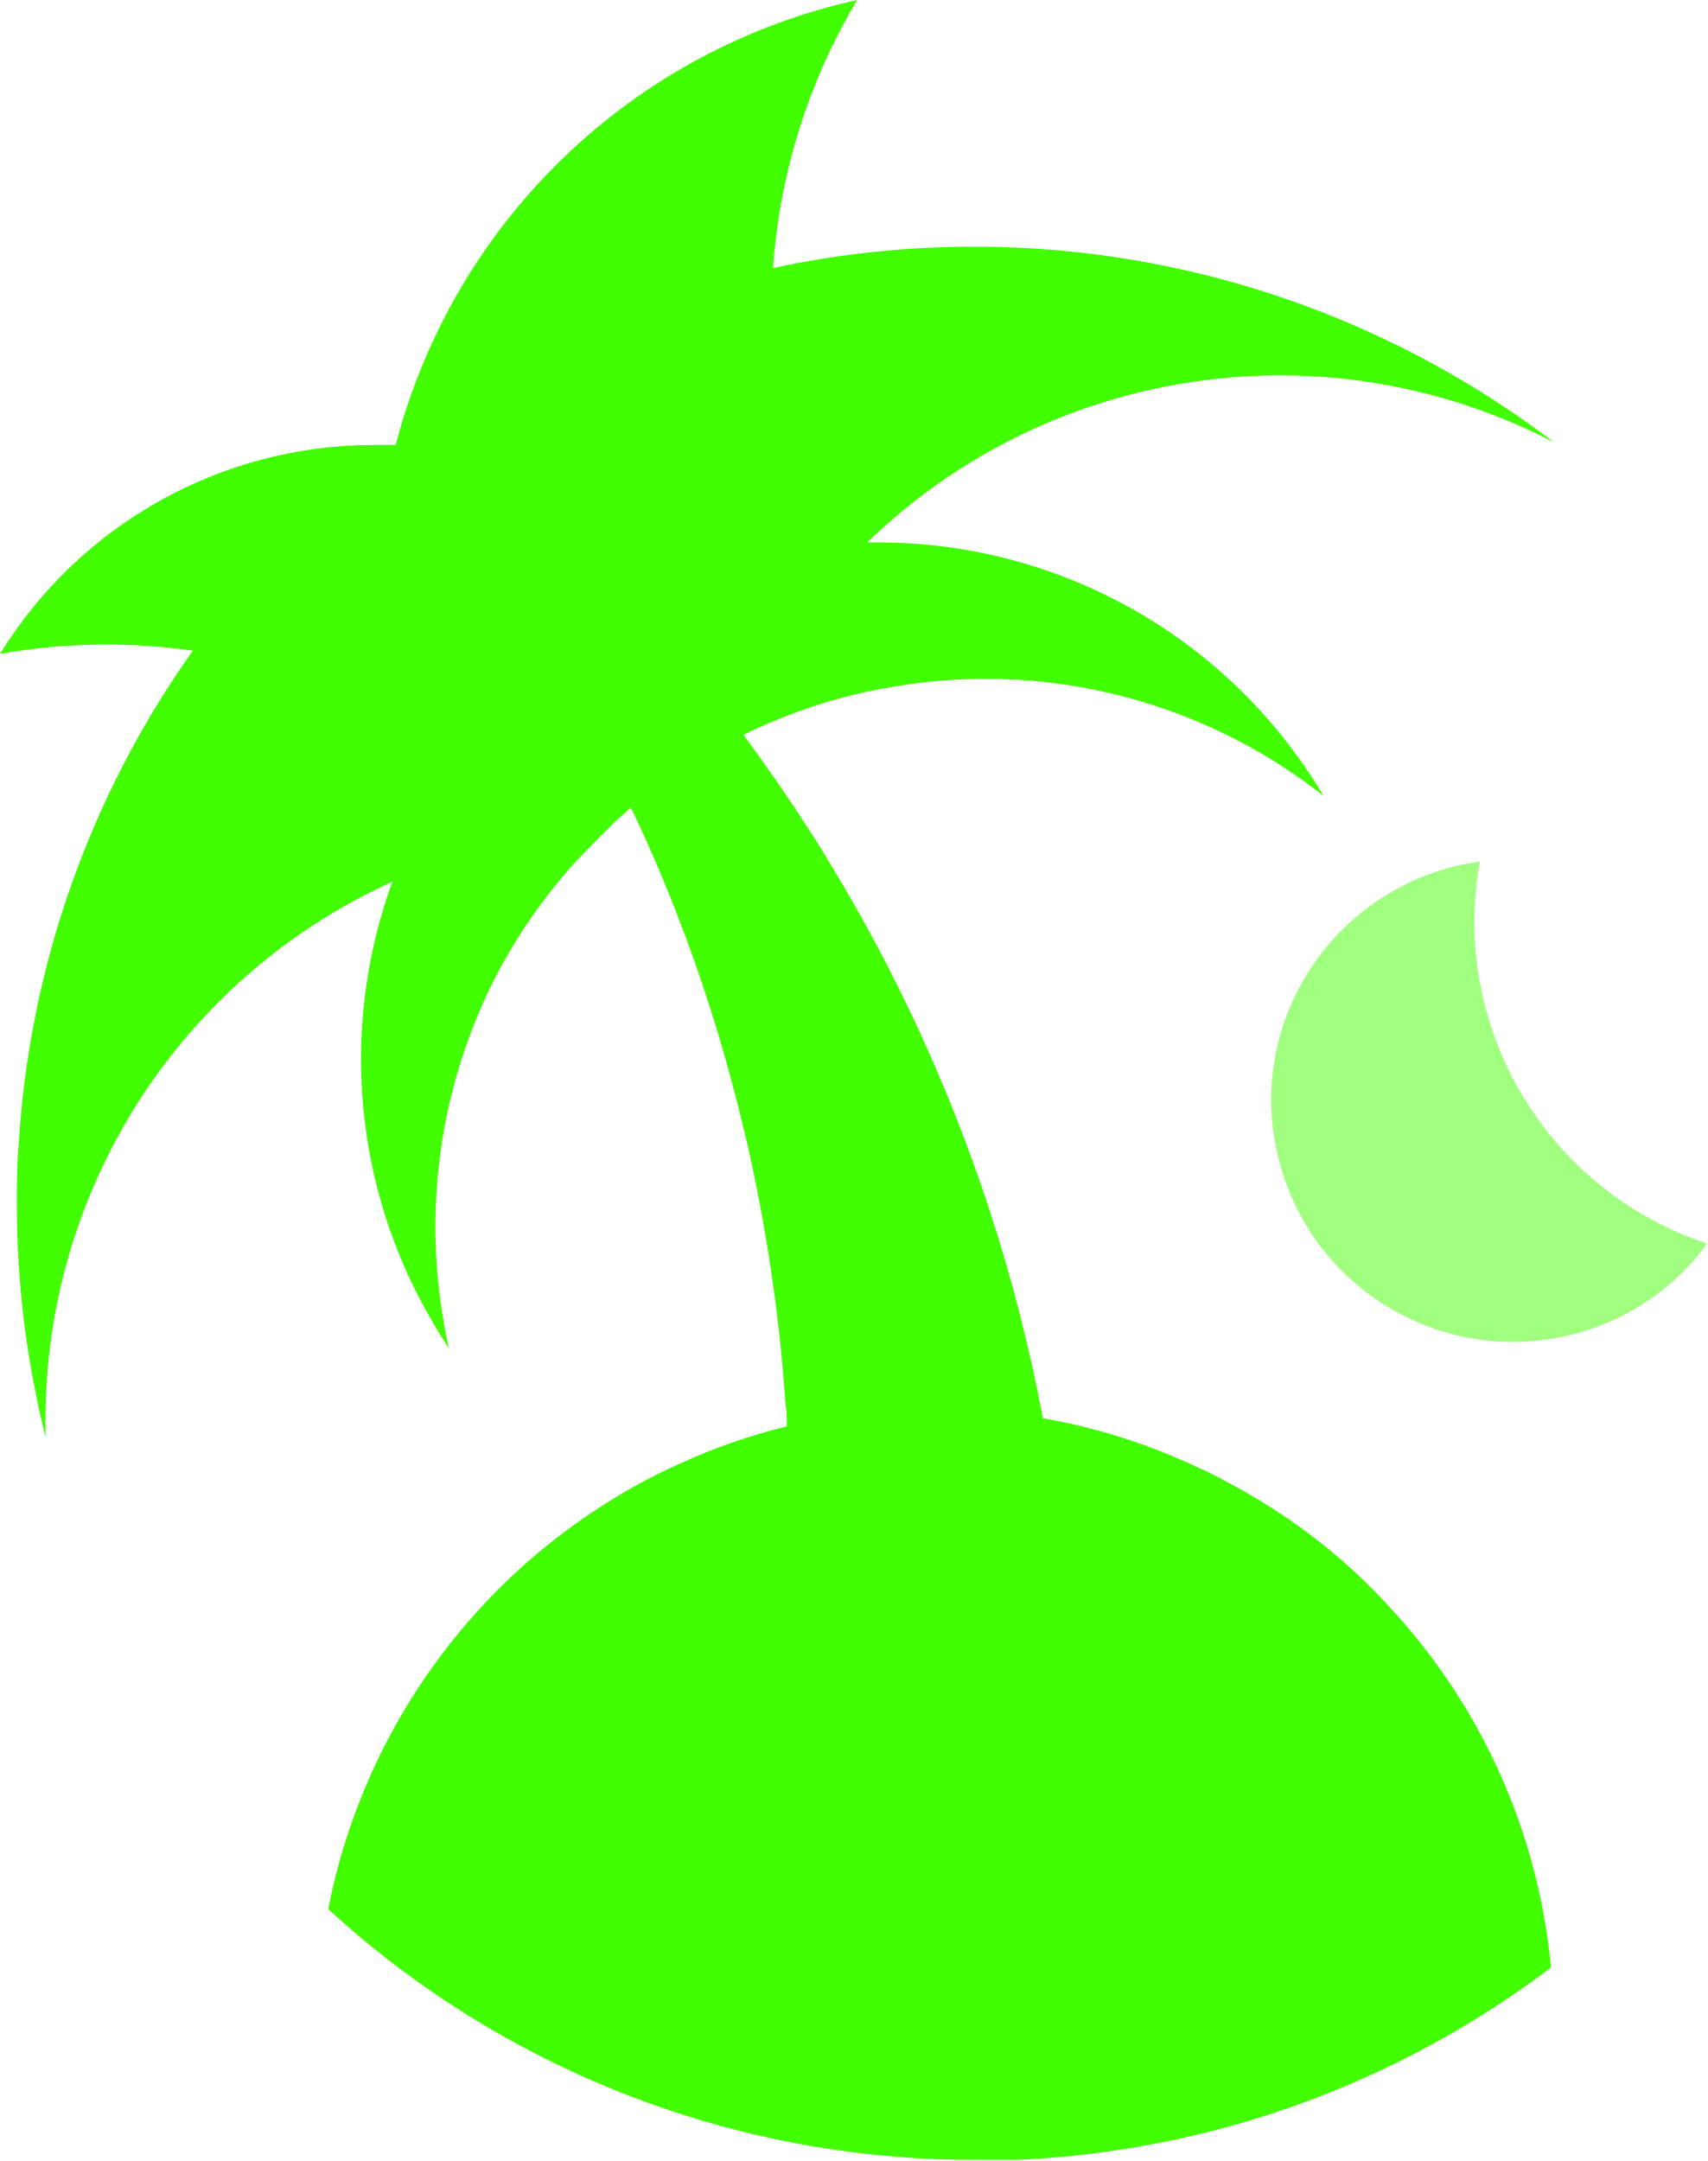
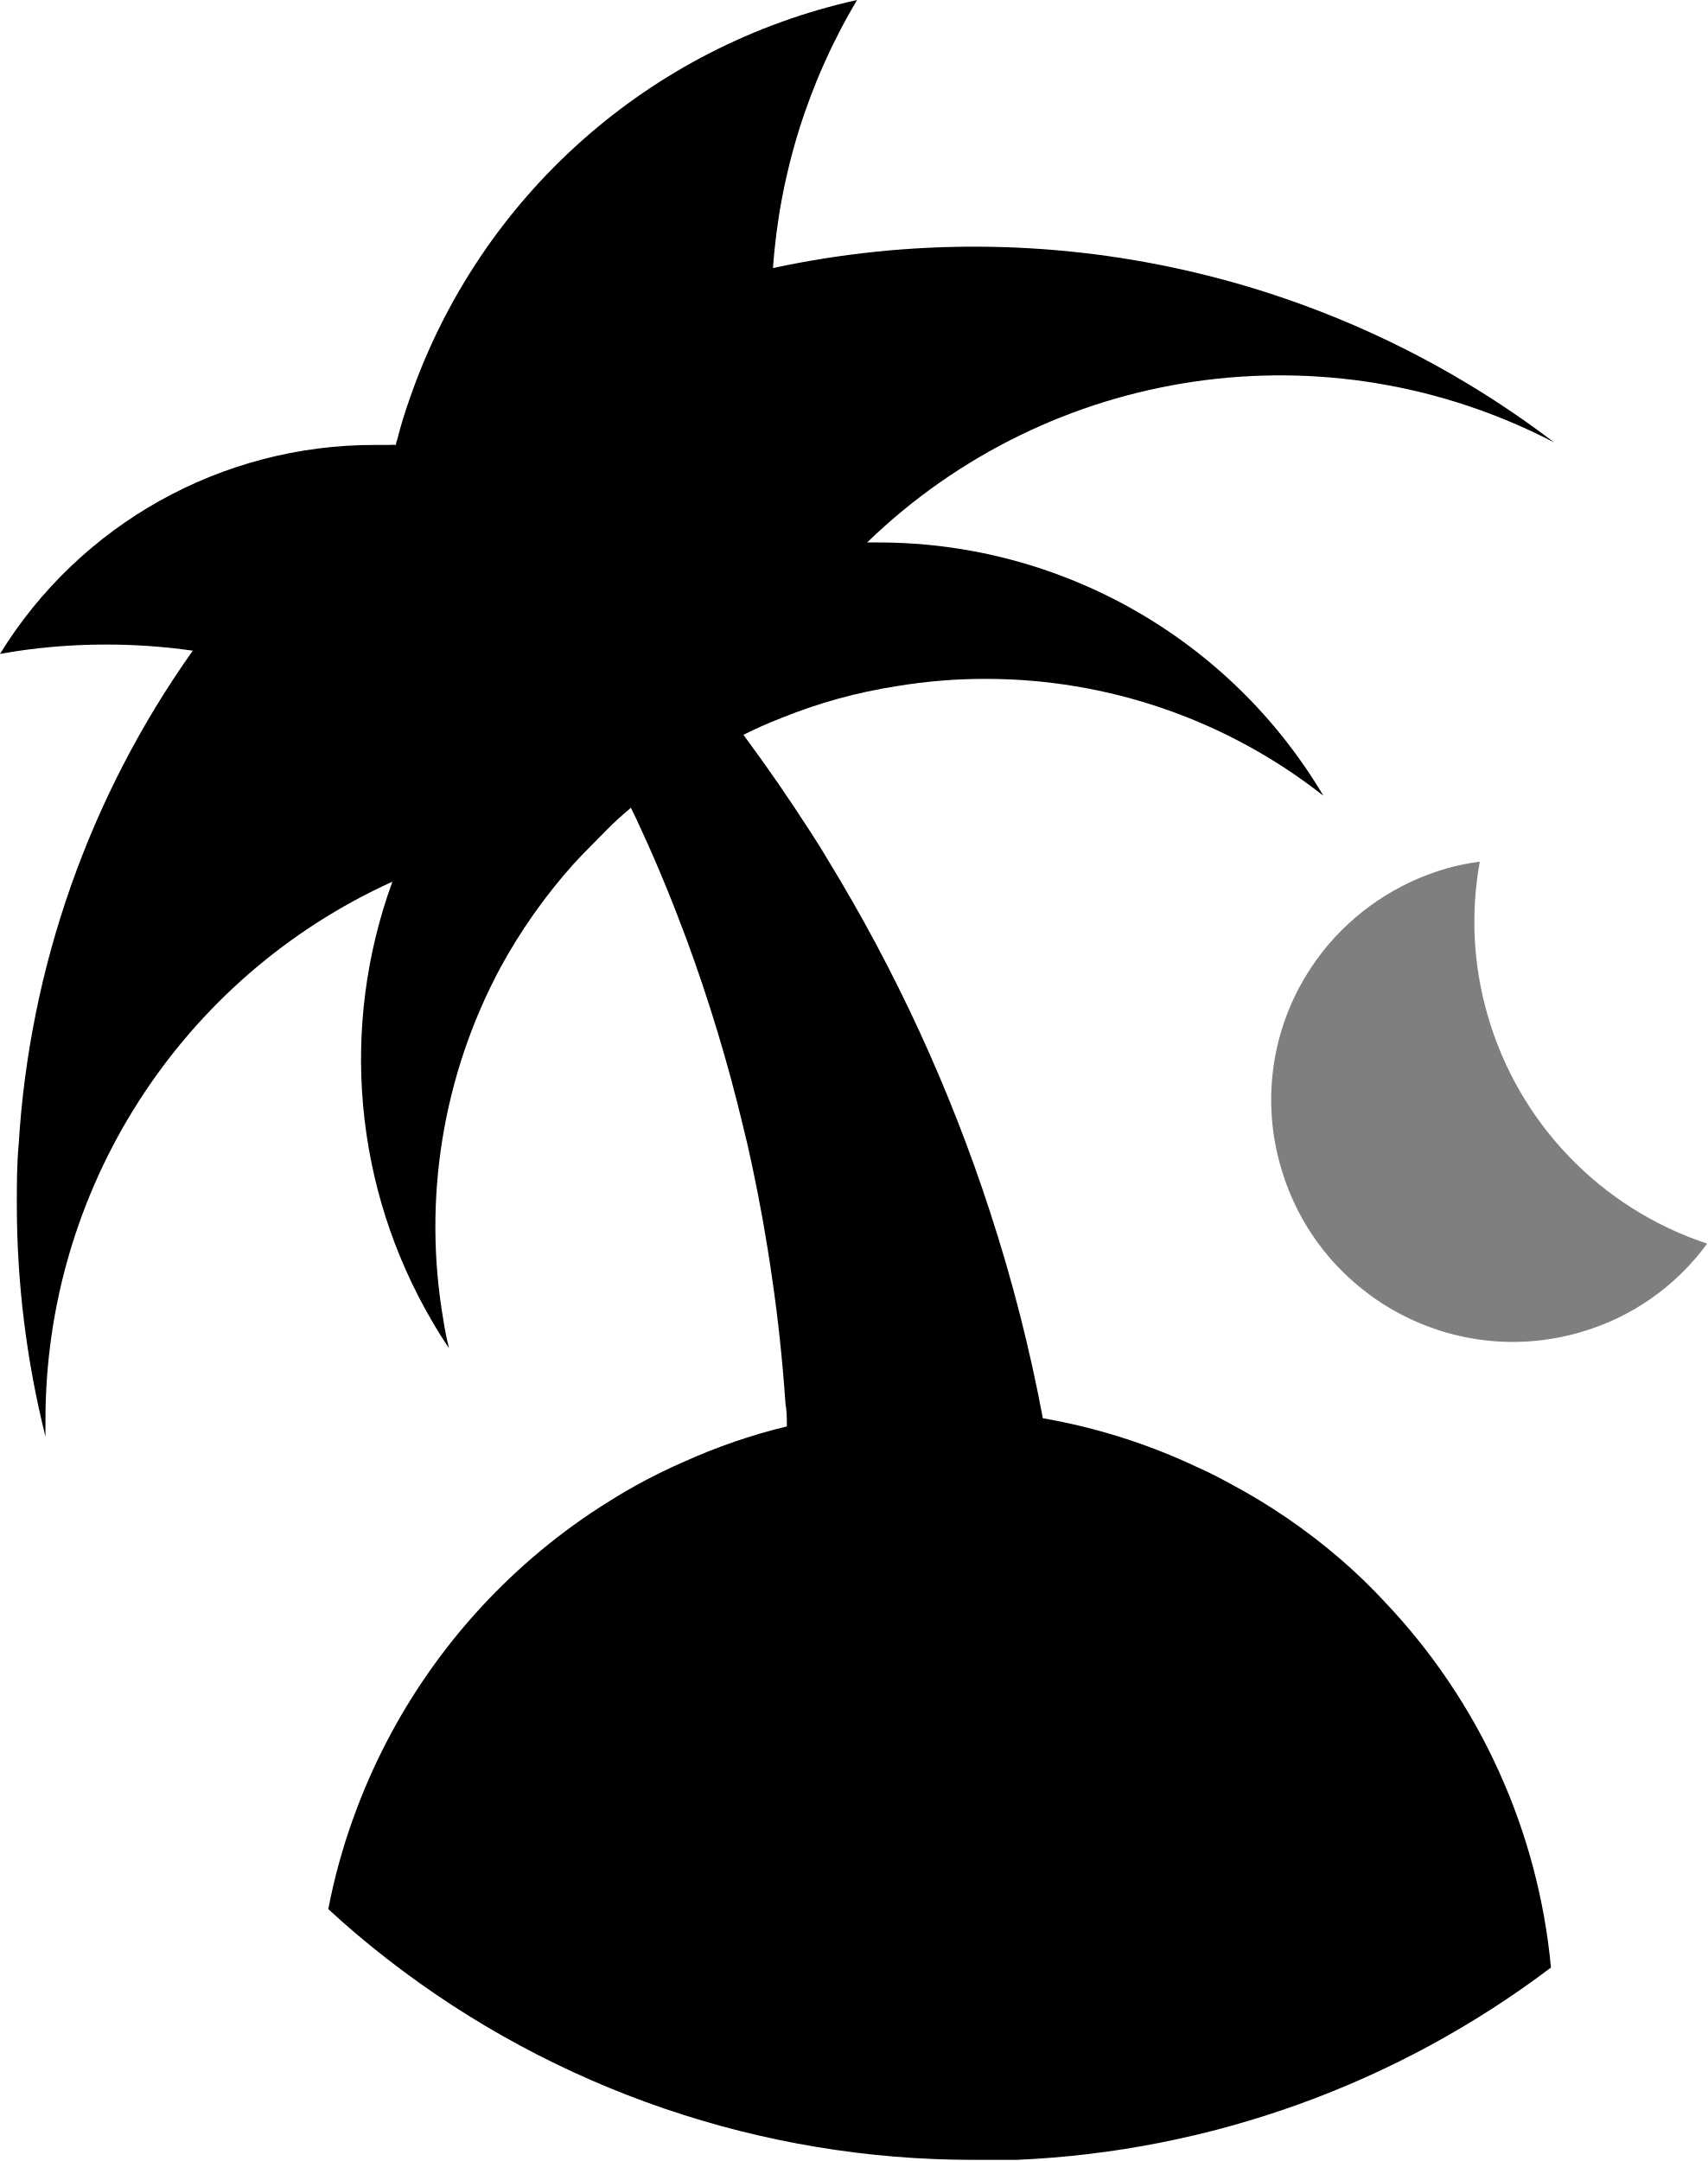
<svg xmlns="http://www.w3.org/2000/svg" viewBox="0 0 75.09 95.05">
  <defs>
-     <style>.cls-1{isolation:isolate;}.cls-2,.cls-3{fill:#41ff00;}.cls-3{mix-blend-mode:screen;opacity:0.5;}</style>
+     <style>.cls-1{isolation:isolate;}.cls-2,.cls-3{fill:#000000;}.cls-3{mix-blend-mode:screen;opacity:0.5;}</style>
  </defs>
  <g class="cls-1">
    <g id="Ebene_2" data-name="Ebene 2">
      <g id="Aufteilung">
        <g id="Bild_Groß" data-name="Bild Groß">
          <path class="cls-2" d="M60.93,70.48a27,27,0,0,1,7.29,16.06A41.94,41.94,0,0,1,44.71,95c-.62,0-1.24,0-1.87,0a42,42,0,0,1-25.79-8.82c-.9-.7-1.77-1.43-2.61-2.21a26.29,26.29,0,0,1,1.1-4A27.26,27.26,0,0,1,23.8,68.19a27,27,0,0,1,3-2.16,24.59,24.59,0,0,1,3.25-1.72,25.58,25.58,0,0,1,4.56-1.57c0-.34,0-.68-.06-1-.13-1.87-.32-3.71-.59-5.53h0c-.24-1.69-.54-3.36-.89-5-.12-.57-.25-1.13-.39-1.69a72.6,72.6,0,0,0-2.48-8.2h0c-.61-1.64-1.27-3.26-2-4.84-.14-.32-.29-.63-.45-.95-.37.31-.74.64-1.09,1s-1,1-1.43,1.47A24.26,24.26,0,0,0,22,42.58a24.13,24.13,0,0,0-2.5,15.47c.06.42.15.84.25,1.25-.26-.38-.51-.78-.74-1.18a22.8,22.8,0,0,1-1.75-19.34A26,26,0,0,0,2,62.55c0,.21,0,.43,0,.64A42.17,42.17,0,0,1,.74,53c0-.89,0-1.77.08-2.64A41.88,41.88,0,0,1,8.48,28.62a26.87,26.87,0,0,0-3.83-.27A26.37,26.37,0,0,0,0,28.76a19.33,19.33,0,0,1,16.47-9.19c.23,0,.46,0,.69,0a1.07,1.07,0,0,1,.25,0,.86.86,0,0,1,.06-.23,0,0,0,0,1,0,0q.24-.94.57-1.86A27,27,0,0,1,37.7,0,26.66,26.66,0,0,0,34,11.79a42.1,42.1,0,0,1,34.36,7.67,26.12,26.12,0,0,0-30.22,4.4h.51A22.75,22.75,0,0,1,58.21,35a24,24,0,0,0-14.89-5.14,23.62,23.62,0,0,0-3.88.32,22.78,22.78,0,0,0-5.07,1.4c-.57.22-1.13.47-1.67.74q1.57,2.12,3,4.35c.25.38.49.77.72,1.16a72.83,72.83,0,0,1,7.13,15.48,71.72,71.72,0,0,1,2.32,9.07,26.54,26.54,0,0,1,6.81,2.16c.48.21.94.45,1.4.7A26.52,26.52,0,0,1,59,68.61,24.6,24.6,0,0,1,60.93,70.48Z" />
          <path class="cls-3" d="M56.34,51.34a10.62,10.62,0,0,0,13.13,7.27,10.48,10.48,0,0,0,5.62-3.91,14.92,14.92,0,0,1-9.66-10.06,14.74,14.74,0,0,1-.34-6.74,9.59,9.59,0,0,0-1.47.3,10.72,10.72,0,0,0-5.47,3.69,10.83,10.83,0,0,0-1,1.54A10.52,10.52,0,0,0,56.34,51.34Z" />
        </g>
      </g>
    </g>
  </g>
</svg>
